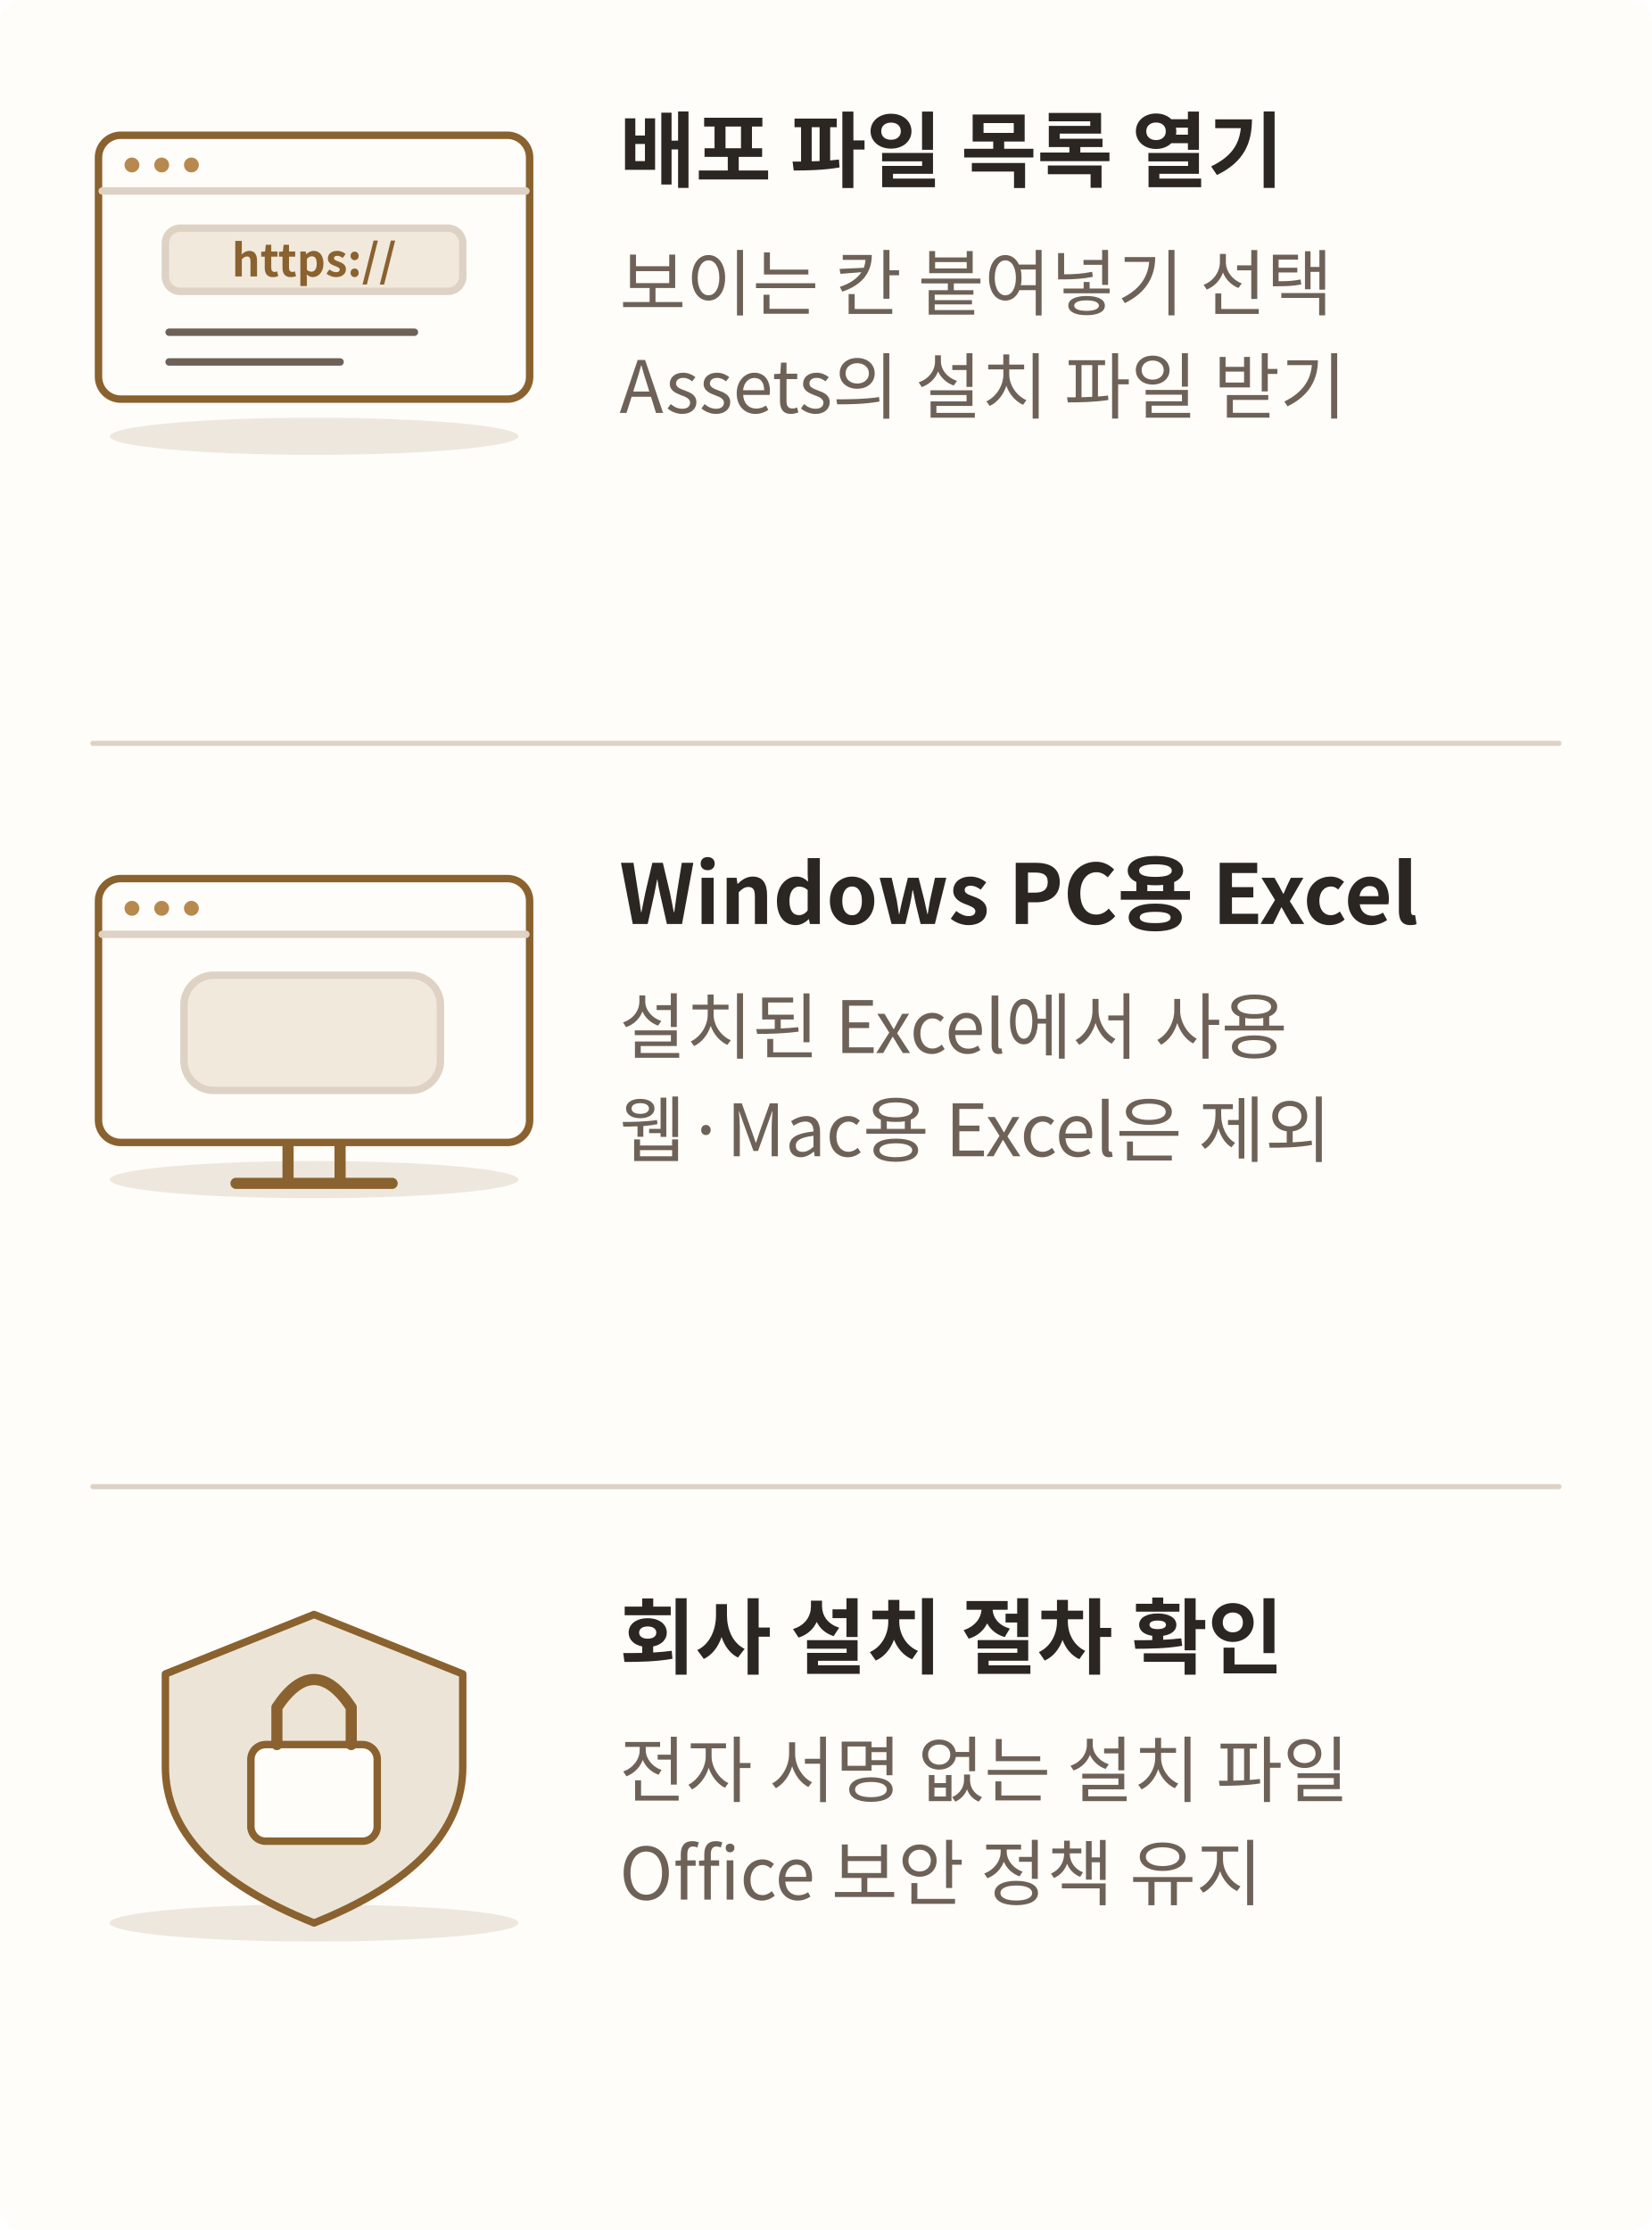
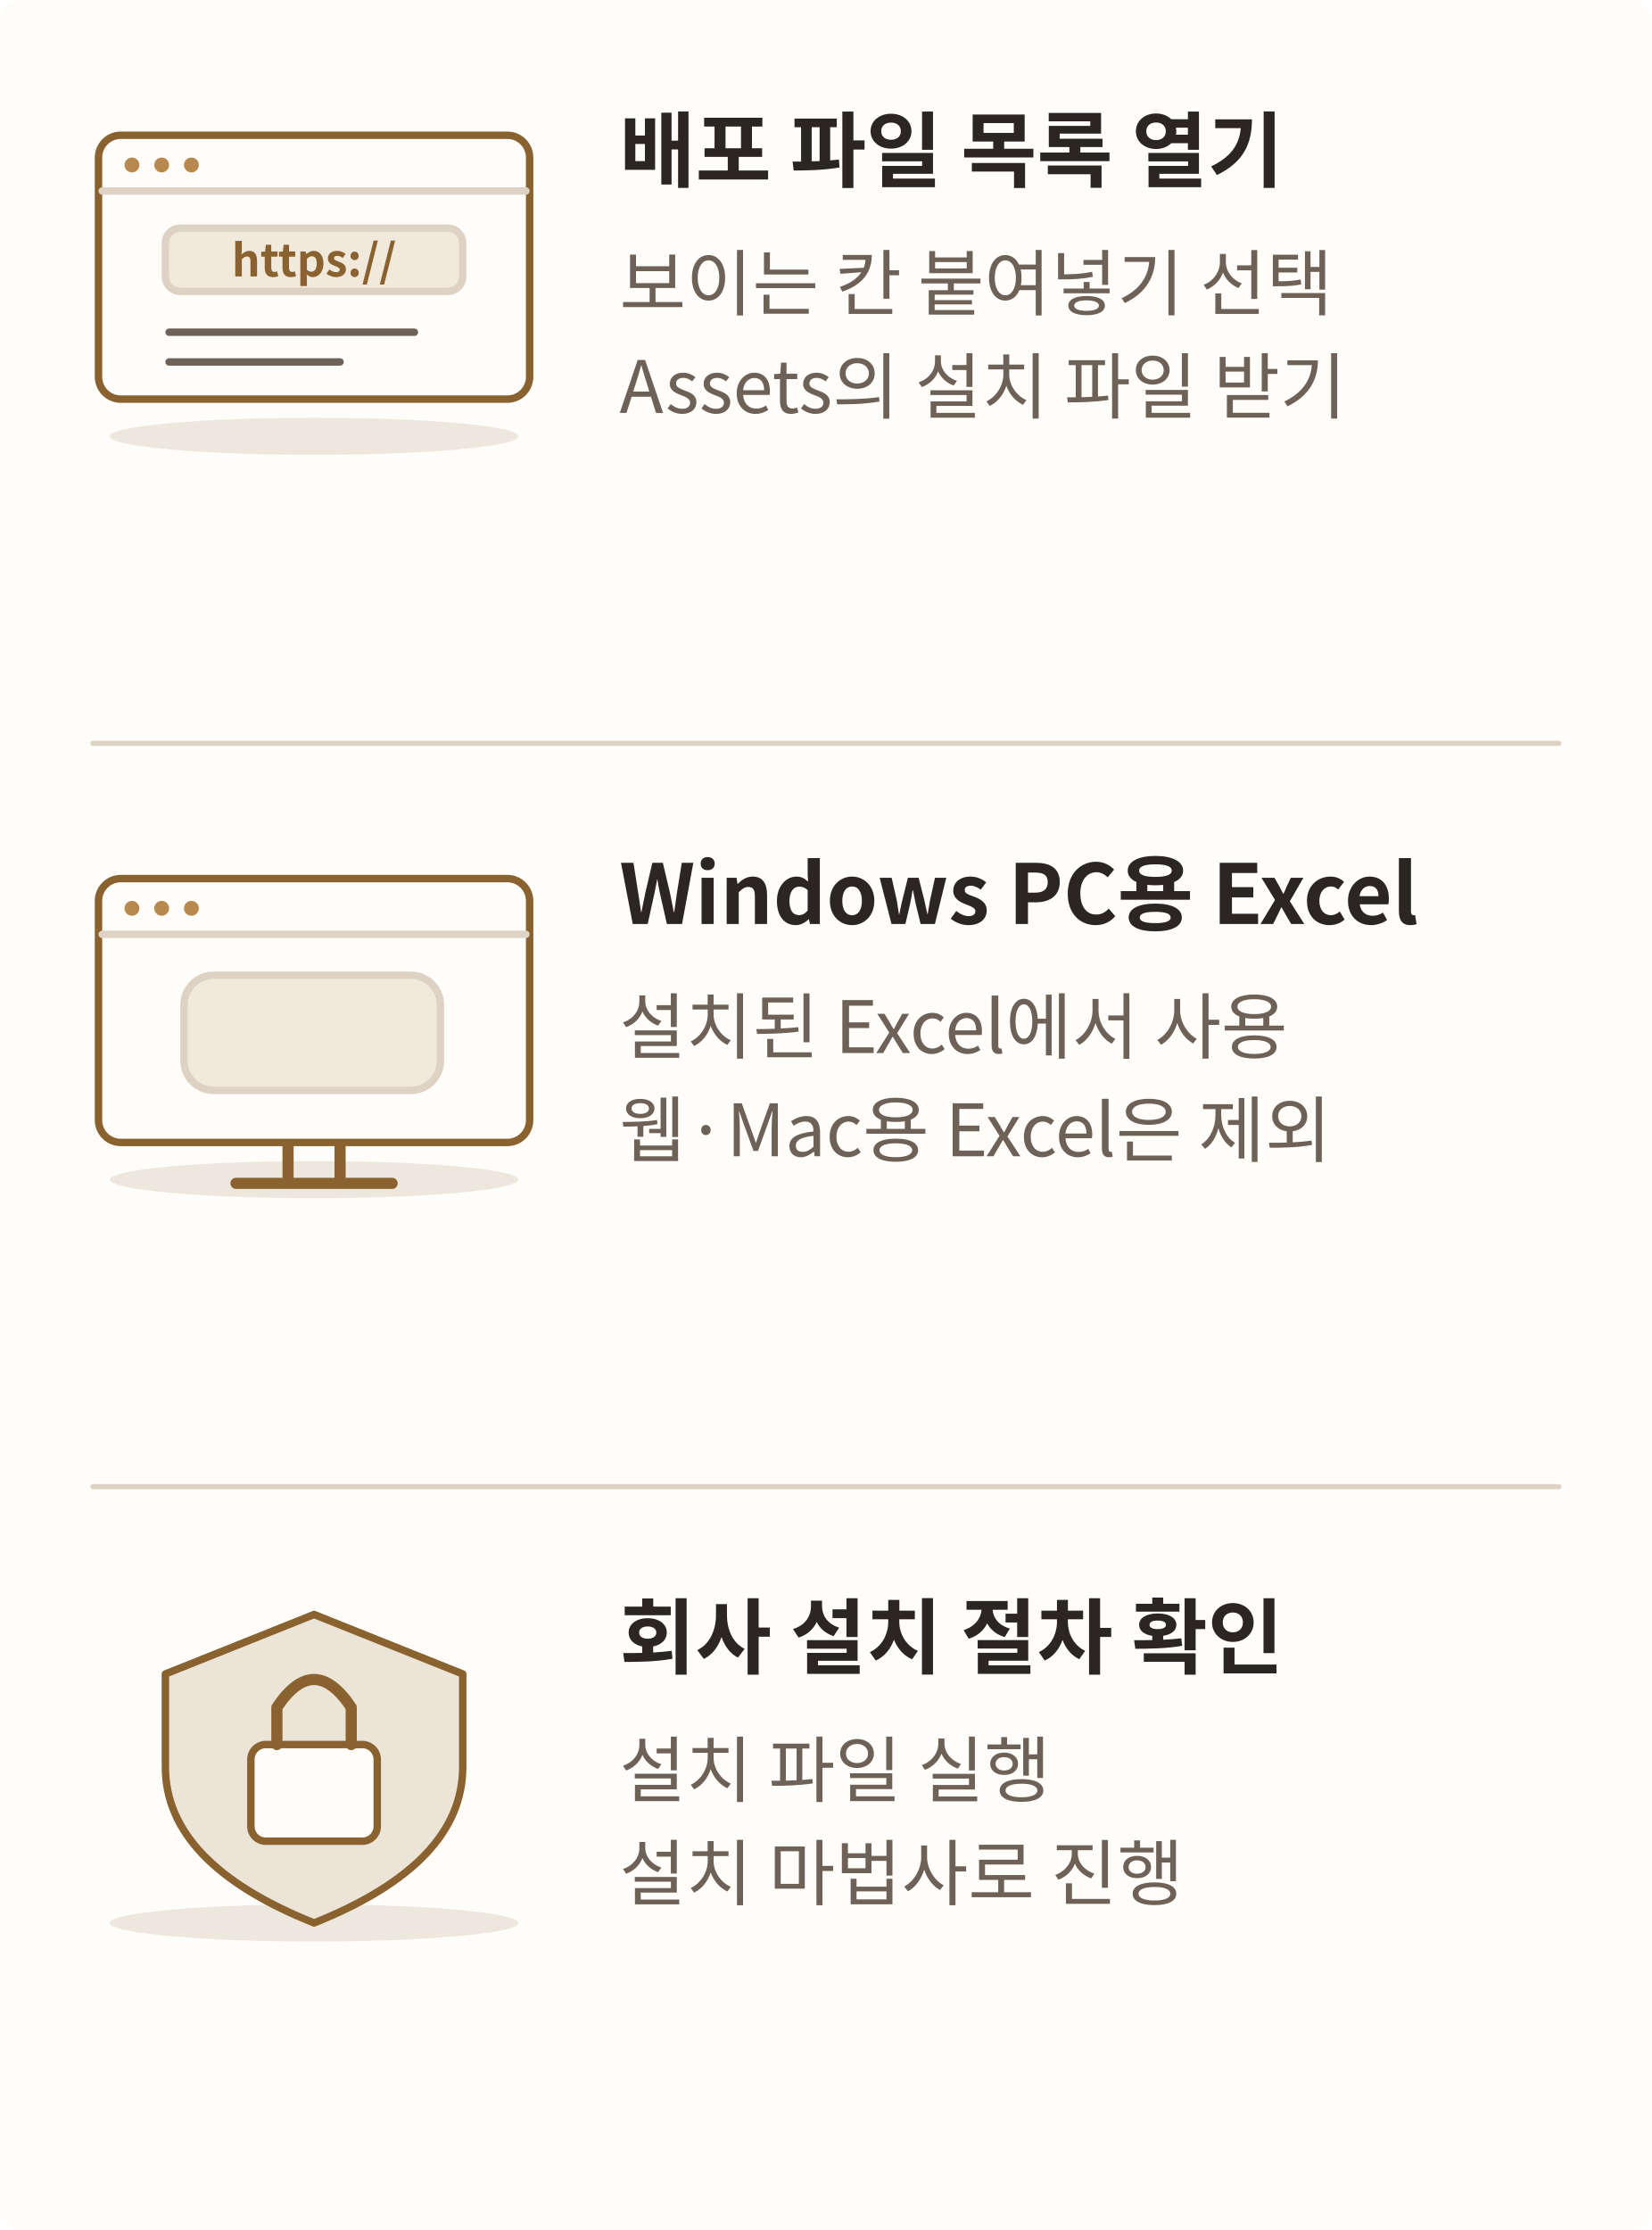
<svg xmlns="http://www.w3.org/2000/svg" width="320" height="432" viewBox="0 0 320 432" role="img" aria-labelledby="title desc">
  <g font-family="Noto Sans CJK KR, Noto Sans KR, Malgun Gothic, Segoe UI, sans-serif">
    <rect width="320" height="432" rx="4" fill="#fffdf9" />
    <g transform="translate(9 19) scale(.72)">
      <ellipse cx="72" cy="91" rx="55" ry="5" fill="#ded2c4" opacity=".5" />
      <rect x="14" y="10" width="116" height="71" rx="6" fill="#fffdf9" stroke="#8a622f" stroke-width="2" />
      <path d="M15 25H129" fill="none" stroke="#ded2c4" stroke-width="2" stroke-linecap="round" stroke-linejoin="round" />
      <circle cx="23" cy="18" r="2" fill="#b7894e" />
      <circle cx="31" cy="18" r="2" fill="#b7894e" />
      <circle cx="39" cy="18" r="2" fill="#b7894e" />
      <rect x="32" y="35" width="80" height="17" rx="4" fill="#f2e9dd" stroke="#ded2c4" stroke-width="2" />
      <text x="72" y="48" font-size="12" fill="#8a622f" font-weight="600" text-anchor="middle">https://</text>
      <path d="M33 63H99M33 71H79" fill="none" stroke="#6e6258" stroke-width="2" stroke-linecap="round" stroke-linejoin="round" />
    </g>
    <text x="120" y="35" font-size="16" fill="#2c2622" font-weight="700" text-anchor="start">배포 파일 목록 열기</text>
    <text x="120" y="60" font-size="14" fill="#6e6258" font-weight="400" text-anchor="start">보이는 칸 붙여넣기 선택</text>
    <text x="120" y="80" font-size="14" fill="#6e6258" font-weight="400" text-anchor="start">Assets의 설치 파일 받기</text>
    <path d="M18 144H302" fill="none" stroke="#ded2c4" stroke-width="1" stroke-linecap="round" stroke-linejoin="round" />
    <g transform="translate(9 163) scale(.72)">
      <ellipse cx="72" cy="91" rx="55" ry="5" fill="#ded2c4" opacity=".5" />
      <rect x="14" y="10" width="116" height="71" rx="6" fill="#fffdf9" stroke="#8a622f" stroke-width="2" />
      <path d="M15 25H129" fill="none" stroke="#ded2c4" stroke-width="2" stroke-linecap="round" stroke-linejoin="round" />
      <circle cx="23" cy="18" r="2" fill="#b7894e" />
      <circle cx="31" cy="18" r="2" fill="#b7894e" />
      <circle cx="39" cy="18" r="2" fill="#b7894e" />
      <path d="M65 82V91M79 82V91M51 92H93" fill="none" stroke="#8a622f" stroke-width="3" stroke-linecap="round" stroke-linejoin="round" />
      <rect x="37" y="36" width="69" height="31" rx="8" fill="#f2e9dd" stroke="#ded2c4" stroke-width="2" />
    </g>
    <text x="120" y="179" font-size="16" fill="#2c2622" font-weight="700" text-anchor="start">Windows PC용 Excel</text>
    <text x="120" y="204" font-size="14" fill="#6e6258" font-weight="400" text-anchor="start">설치된 Excel에서 사용</text>
    <text x="120" y="224" font-size="14" fill="#6e6258" font-weight="400" text-anchor="start">웹·Mac용 Excel은 제외</text>
    <path d="M18 288H302" fill="none" stroke="#ded2c4" stroke-width="1" stroke-linecap="round" stroke-linejoin="round" />
    <g transform="translate(9 307) scale(.72)">
      <ellipse cx="72" cy="91" rx="55" ry="5" fill="#ded2c4" opacity=".5" />
      <path d="M72 8L112 24V49Q112 75 72 91Q32 75 32 49V24Z" fill="#ece5d7" stroke="#8a622f" stroke-width="2" stroke-linecap="round" stroke-linejoin="round" />
      <rect x="55" y="43" width="34" height="26" rx="4" fill="#fffdf9" stroke="#8a622f" stroke-width="2" />
      <path d="M62 43V33Q72 18 82 33V43" fill="none" stroke="#8a622f" stroke-width="3" stroke-linecap="round" stroke-linejoin="round" />
    </g>
    <text x="120" y="323" font-size="16" fill="#2c2622" font-weight="700" text-anchor="start">회사 설치 절차 확인</text>
-     <text x="120" y="348" font-size="14" fill="#6e6258" font-weight="400" text-anchor="start">전자 서명 없는 설치 파일</text>
-     <text x="120" y="368" font-size="14" fill="#6e6258" font-weight="400" text-anchor="start">Office 보안 정책 유지</text>
+     <text x="120" y="348" font-size="14" fill="#6e6258" font-weight="400" text-anchor="start">설치 파일 실행</text>
+     <text x="120" y="368" font-size="14" fill="#6e6258" font-weight="400" text-anchor="start">설치 마법사로 진행</text>
  </g>
</svg>
